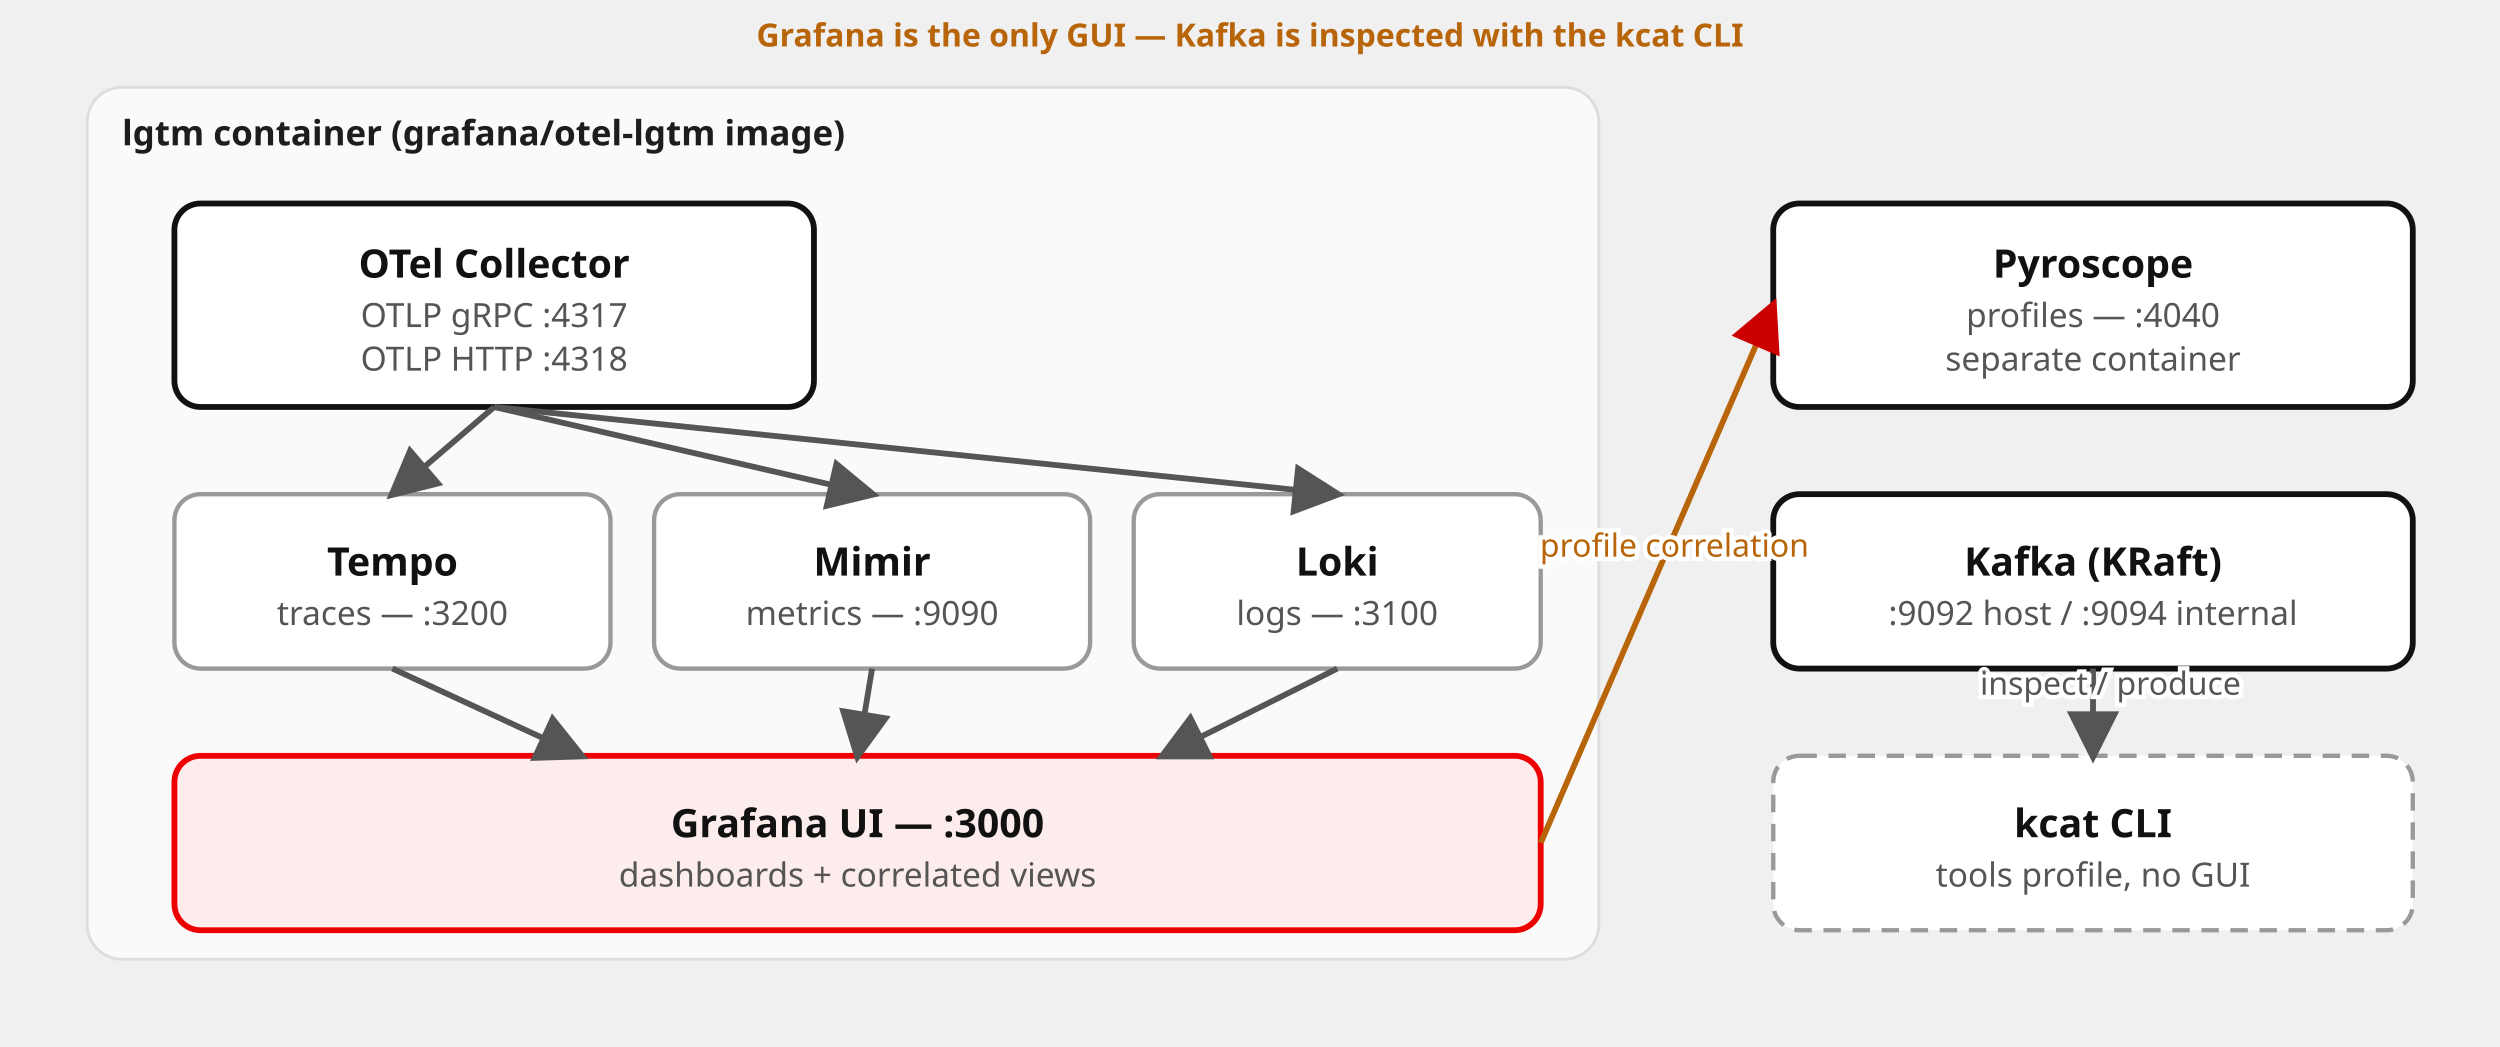
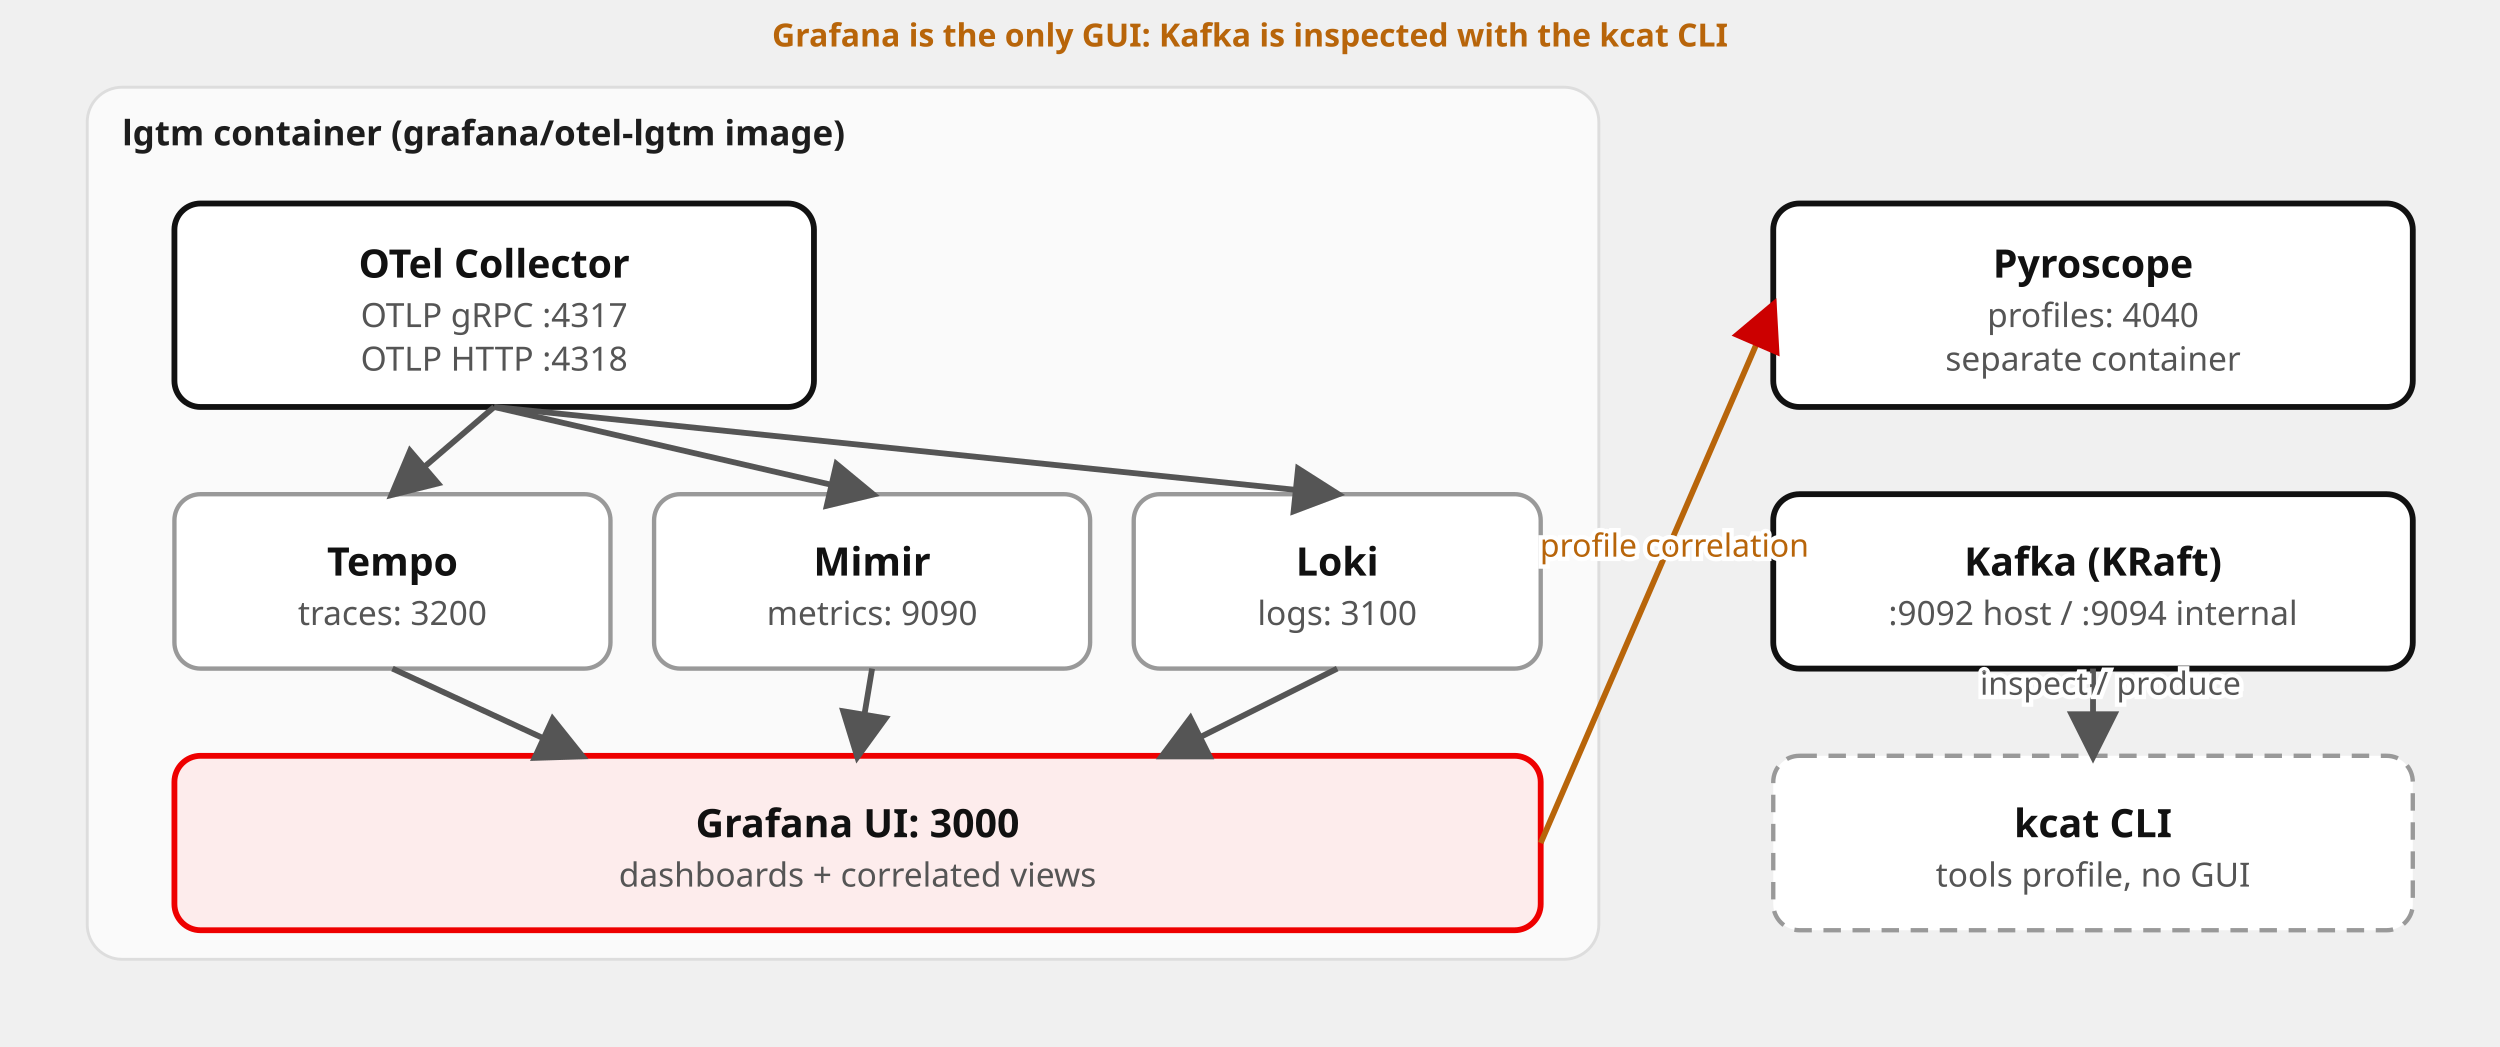
<svg xmlns="http://www.w3.org/2000/svg" viewBox="0 0 860 360" font-family="'Red Hat Text', system-ui, sans-serif" role="img">
  <defs>
    <marker id="a" viewBox="0 0 10 10" refX="8.5" refY="5" markerWidth="9" markerHeight="9" orient="auto-start-reverse">
      <path d="M0,0 L10,5 L0,10 z" fill="#555" />
    </marker>
    <marker id="am" viewBox="0 0 10 10" refX="8.5" refY="5" markerWidth="9" markerHeight="9" orient="auto-start-reverse">
      <path d="M0,0 L10,5 L0,10 z" fill="#cc0000" />
    </marker>
  </defs>
  <rect x="30" y="30" width="520" height="300" rx="12" fill="#fafafa" stroke="#ddd" />
  <text x="42" y="50" font-size="12" font-weight="700" fill="#1d1d1d">lgtm container (grafana/otel-lgtm image)</text>
  <rect x="60" y="70" width="220" height="70" rx="9" fill="#ffffff" stroke="#111111" stroke-width="2" />
  <text x="170.0" y="95.5" font-size="13.5" font-weight="700" fill="#111111" text-anchor="middle">OTel Collector</text>
  <text x="170.0" y="112.5" font-size="11.5" fill="#555555" text-anchor="middle">OTLP gRPC :4317</text>
  <text x="170.0" y="127.5" font-size="11.5" fill="#555555" text-anchor="middle">OTLP HTTP :4318</text>
  <rect x="60" y="170" width="150" height="60" rx="9" fill="#ffffff" stroke="#999999" stroke-width="1.5" />
  <text x="135.0" y="198.0" font-size="13.5" font-weight="700" fill="#111111" text-anchor="middle">Tempo</text>
-   <text x="135.0" y="215.0" font-size="11.5" fill="#555555" text-anchor="middle">traces — :3200</text>
+   <text x="135.0" y="215.0" font-size="11.5" fill="#555555" text-anchor="middle">traces: 3200</text>
  <rect x="225" y="170" width="150" height="60" rx="9" fill="#ffffff" stroke="#999999" stroke-width="1.5" />
  <text x="300.0" y="198.0" font-size="13.5" font-weight="700" fill="#111111" text-anchor="middle">Mimir</text>
-   <text x="300.0" y="215.0" font-size="11.5" fill="#555555" text-anchor="middle">metrics — :9090</text>
+   <text x="300.0" y="215.0" font-size="11.5" fill="#555555" text-anchor="middle">metrics: 9090</text>
  <rect x="390" y="170" width="140" height="60" rx="9" fill="#ffffff" stroke="#999999" stroke-width="1.5" />
  <text x="460.0" y="198.0" font-size="13.5" font-weight="700" fill="#111111" text-anchor="middle">Loki</text>
-   <text x="460.0" y="215.0" font-size="11.5" fill="#555555" text-anchor="middle">logs — :3100</text>
+   <text x="460.0" y="215.0" font-size="11.5" fill="#555555" text-anchor="middle">logs: 3100</text>
  <rect x="60" y="260" width="470" height="60" rx="9" fill="#fdecec" stroke="#ee0000" stroke-width="2" />
-   <text x="295.0" y="288.0" font-size="13.5" font-weight="700" fill="#111111" text-anchor="middle">Grafana UI — :3000</text>
+   <text x="295.0" y="288.0" font-size="13.5" font-weight="700" fill="#111111" text-anchor="middle">Grafana UI: 3000</text>
  <text x="295.0" y="305.0" font-size="11.5" fill="#555555" text-anchor="middle">dashboards + correlated views</text>
  <rect x="610" y="70" width="220" height="70" rx="9" fill="#ffffff" stroke="#111111" stroke-width="2" />
  <text x="720.0" y="95.5" font-size="13.5" font-weight="700" fill="#111111" text-anchor="middle">Pyroscope</text>
-   <text x="720.0" y="112.5" font-size="11.5" fill="#555555" text-anchor="middle">profiles — :4040</text>
+   <text x="720.0" y="112.5" font-size="11.5" fill="#555555" text-anchor="middle">profiles: 4040</text>
  <text x="720.0" y="127.5" font-size="11.5" fill="#555555" text-anchor="middle">separate container</text>
  <rect x="610" y="170" width="220" height="60" rx="9" fill="#ffffff" stroke="#111111" stroke-width="2" />
  <text x="720.0" y="198.0" font-size="13.5" font-weight="700" fill="#111111" text-anchor="middle">Kafka (KRaft)</text>
  <text x="720.0" y="215.0" font-size="11.5" fill="#555555" text-anchor="middle">:9092 host / :9094 internal</text>
  <rect x="610" y="260" width="220" height="60" rx="9" fill="#ffffff" stroke="#999999" stroke-width="1.5" stroke-dasharray="6 4" />
  <text x="720.0" y="288.0" font-size="13.5" font-weight="700" fill="#111111" text-anchor="middle">kcat CLI</text>
  <text x="720.0" y="305.0" font-size="11.5" fill="#555555" text-anchor="middle">tools profile, no GUI</text>
  <path d="M170,140 L135,170" fill="none" stroke="#555" stroke-width="2" marker-end="url(#a)" />
  <path d="M170,140 L300,170" fill="none" stroke="#555" stroke-width="2" marker-end="url(#a)" />
  <path d="M170,140 L460,170" fill="none" stroke="#555" stroke-width="2" marker-end="url(#a)" />
  <path d="M135,230 L200,260" fill="none" stroke="#555" stroke-width="2" marker-end="url(#a)" />
  <path d="M300,230 L295,260" fill="none" stroke="#555" stroke-width="2" marker-end="url(#a)" />
  <path d="M460,230 L400,260" fill="none" stroke="#555" stroke-width="2" marker-end="url(#a)" />
  <path d="M530,290 L610,105" fill="none" stroke="#b8650a" stroke-width="2" marker-end="url(#am)" />
  <text x="576.0" y="191.5" font-size="11" fill="#ffffff" stroke="#ffffff" stroke-width="3" paint-order="stroke" text-anchor="middle">profile correlation</text>
  <text x="576.0" y="191.5" font-size="11" fill="#b8650a" text-anchor="middle">profile correlation</text>
  <path d="M720,230 L720,260" fill="none" stroke="#555" stroke-width="2" marker-end="url(#a)" />
  <text x="726.0" y="239.0" font-size="11" fill="#ffffff" stroke="#ffffff" stroke-width="3" paint-order="stroke" text-anchor="middle">inspect / produce</text>
  <text x="726.0" y="239.0" font-size="11" fill="#555" text-anchor="middle">inspect / produce</text>
-   <text x="430" y="16" font-size="11" fill="#b8650a" text-anchor="middle" font-weight="700">Grafana is the only GUI — Kafka is inspected with the kcat CLI</text>
+   <text x="430" y="16" font-size="11" fill="#b8650a" text-anchor="middle" font-weight="700">Grafana is the only GUI: Kafka is inspected with the kcat CLI</text>
</svg>
